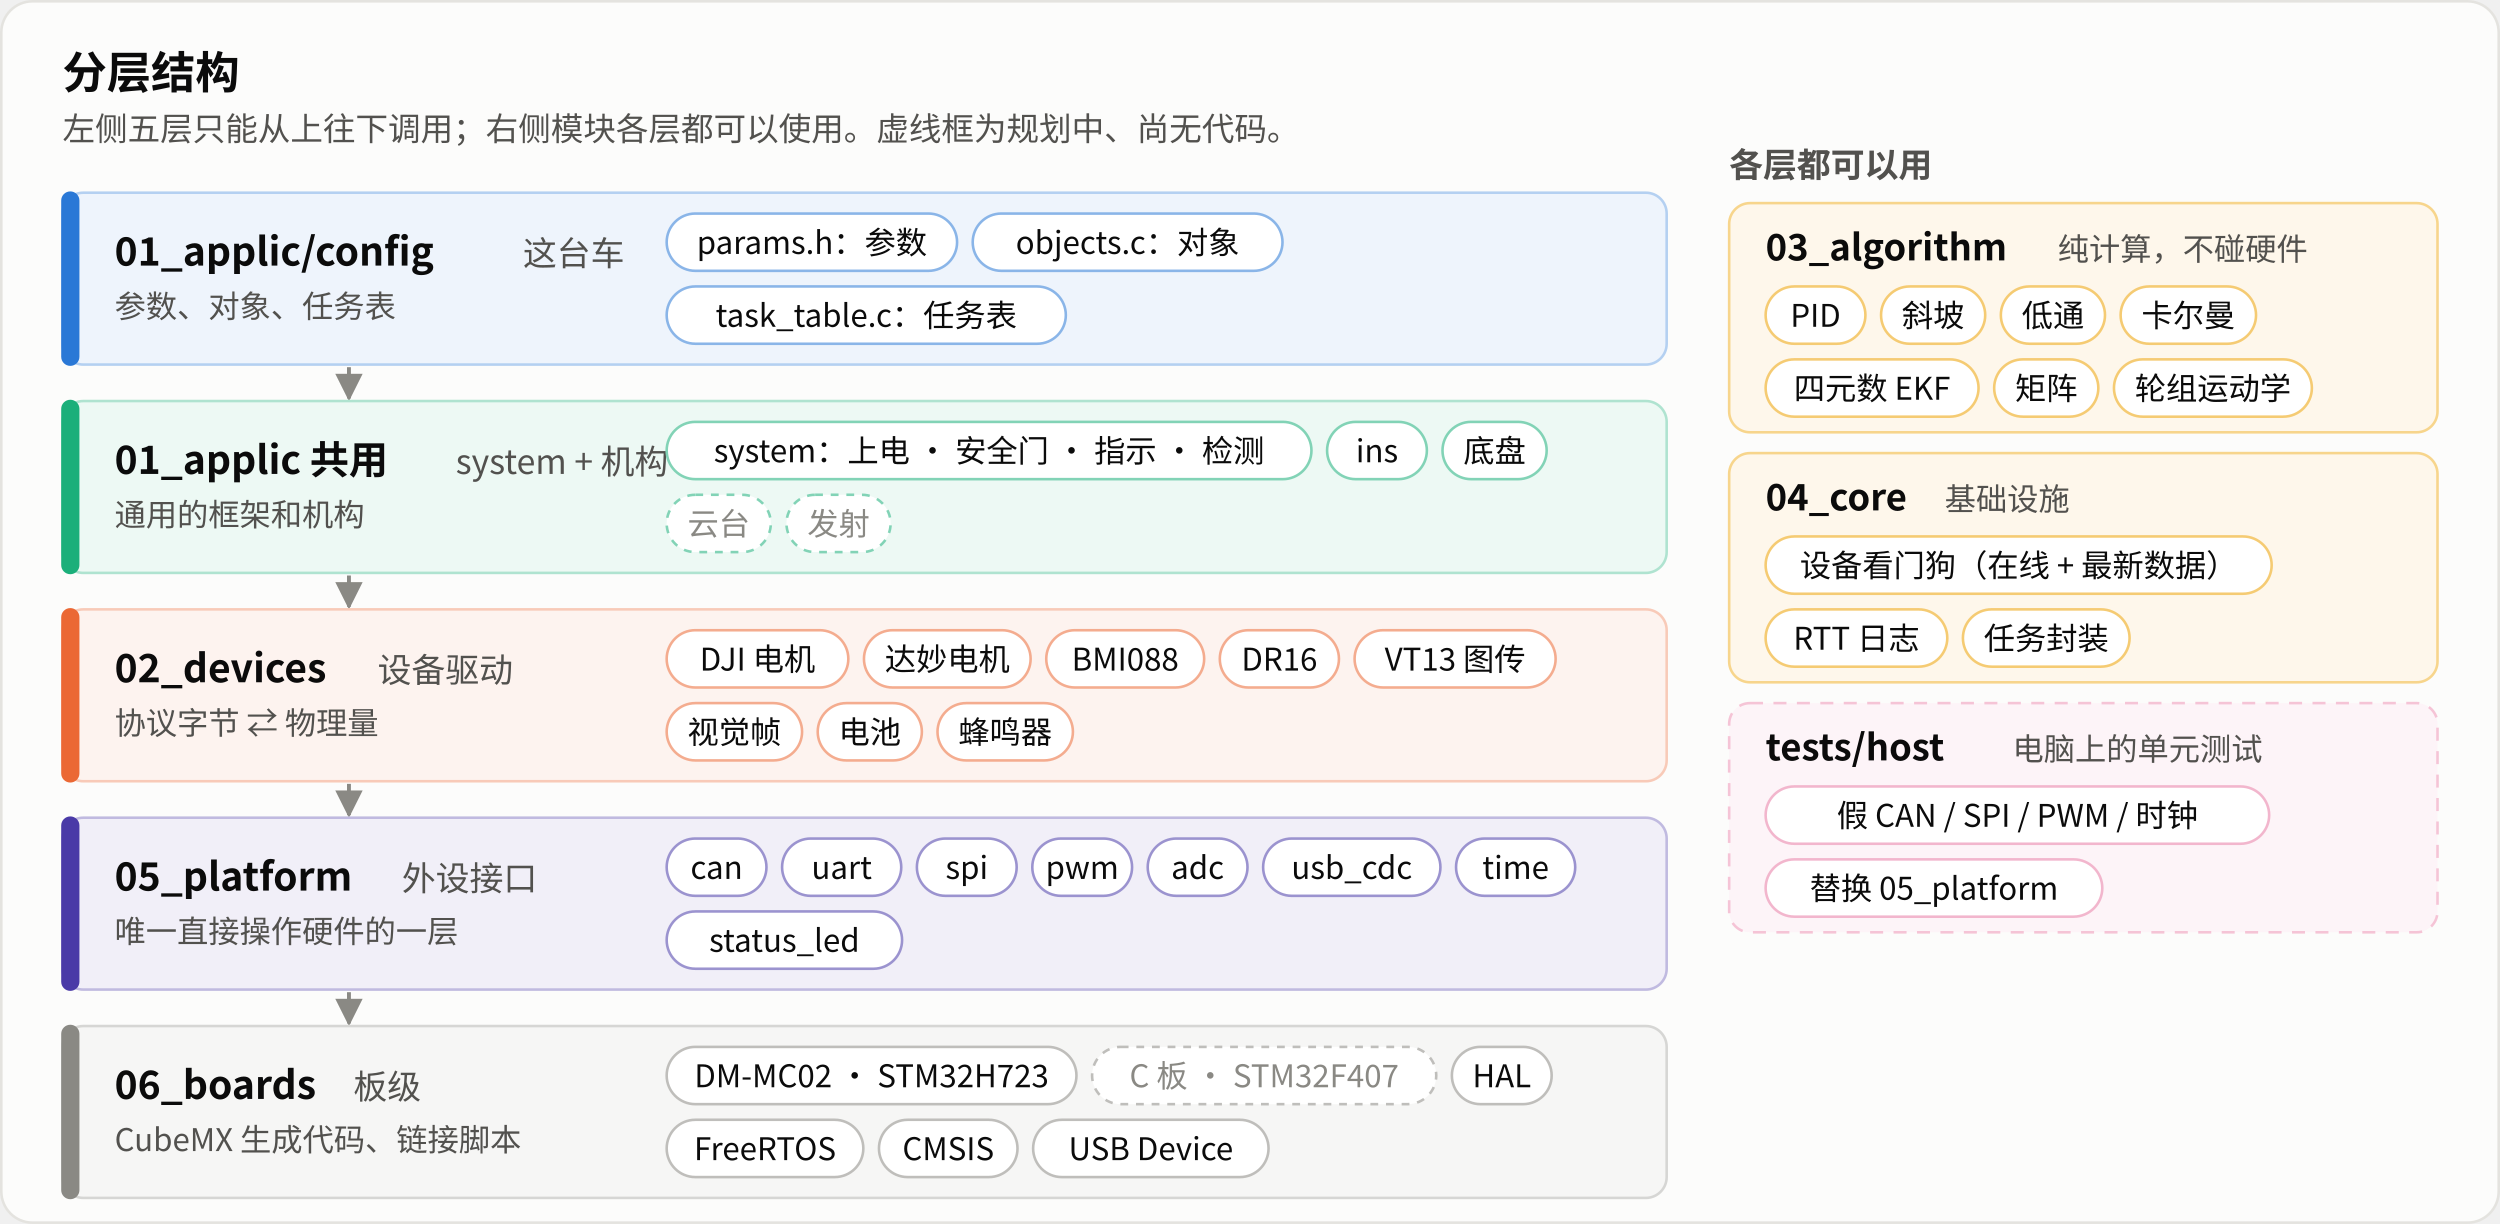
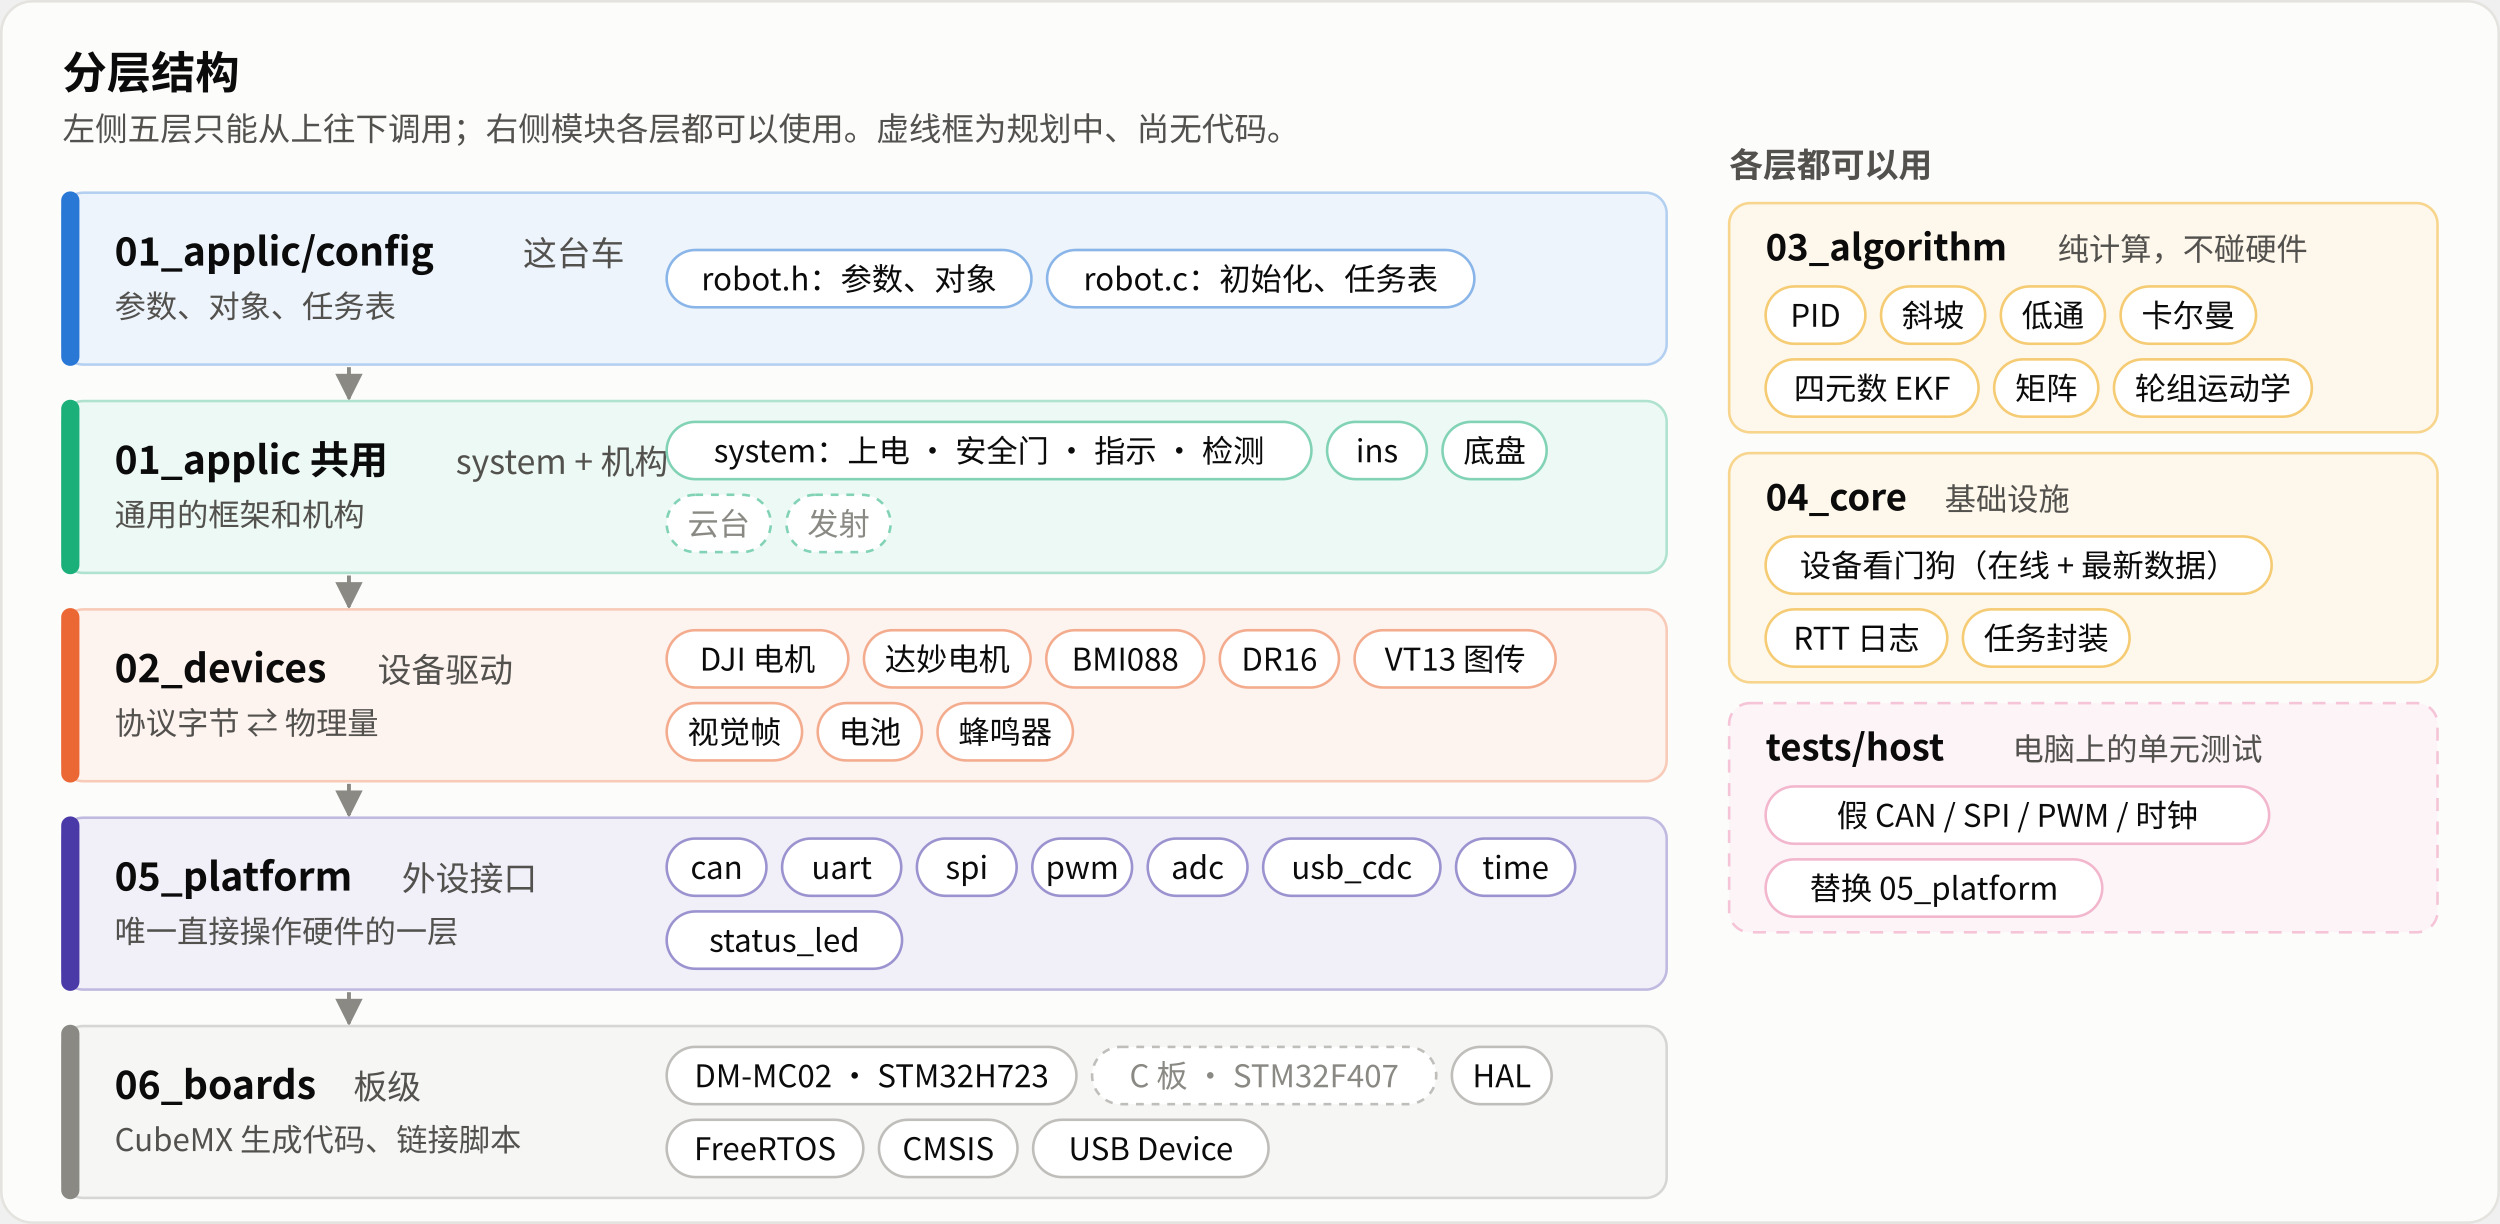
<svg xmlns="http://www.w3.org/2000/svg" width="960" height="470" viewBox="0 0 960 470" font-family="'PingFang SC','Microsoft YaHei','Noto Sans CJK SC','Source Han Sans SC',sans-serif">
  <defs>
    <marker id="ah" viewBox="0 0 10 10" refX="9" refY="5" markerWidth="7" markerHeight="7" orient="auto-start-reverse">
      <path d="M0,0 L10,5 L0,10 z" fill="#8a8984" />
    </marker>
  </defs>
  <rect x="0.5" y="0.5" width="959" height="469" rx="12" fill="#fcfcfb" stroke="#e4e3df" />
  <text x="24" y="34" font-size="17" fill="#0b0b0b" font-weight="600" text-anchor="start">分层结构</text>
  <text x="24" y="54" font-size="12.5" fill="#52514e" text-anchor="start">左侧五层只能从上往下调用；右侧模块各层都可以使用。虚线框为规划中、尚无代码。</text>
  <rect x="24" y="74" width="616" height="66" rx="8" fill="#eef4fc" stroke="#b4d0f1" stroke-width="1" />
  <rect x="24" y="74" width="6" height="66" rx="3" fill="#2a78d6" stroke="#2a78d6" stroke-width="1" />
  <text x="44" y="102" font-size="15" fill="#0b0b0b" font-weight="600" text-anchor="start">01_applic/config</text>
  <text x="200.8" y="102" font-size="13" fill="#52514e" text-anchor="start">这台车</text>
  <text x="44" y="122" font-size="12" fill="#52514e" text-anchor="start">参数、对象、任务表</text>
-   <rect x="256" y="82" width="111.52" height="22" rx="11" fill="#ffffff" stroke="#8ab5e8" stroke-width="1" />
-   <text x="311.76" y="97.5" font-size="12" fill="#0b0b0b" text-anchor="middle">params.h：参数</text>
-   <rect x="373.52" y="82" width="118.96" height="22" rx="11" fill="#ffffff" stroke="#8ab5e8" stroke-width="1" />
-   <text x="433.0" y="97.5" font-size="12" fill="#0b0b0b" text-anchor="middle">objects.c：对象</text>
-   <rect x="256" y="110" width="153.28" height="22" rx="11" fill="#ffffff" stroke="#8ab5e8" stroke-width="1" />
-   <text x="332.64" y="125.5" font-size="12" fill="#0b0b0b" text-anchor="middle">task_table.c：任务表</text>
+   <rect x="256" y="96" width="140.08" height="22" rx="11" fill="#ffffff" stroke="#8ab5e8" stroke-width="1" />
+   <text x="326.04" y="111.5" font-size="12" fill="#0b0b0b" text-anchor="middle">robot.h：参数、对象</text>
+   <rect x="402.08" y="96" width="164.08" height="22" rx="11" fill="#ffffff" stroke="#8ab5e8" stroke-width="1" />
+   <text x="484.12" y="111.5" font-size="12" fill="#0b0b0b" text-anchor="middle">robot.c：初始化、任务表</text>
  <line x1="134" y1="141" x2="134" y2="153" stroke="#8a8984" stroke-width="1.5" marker-end="url(#ah)" />
  <rect x="24" y="154" width="616" height="66" rx="8" fill="#edf9f4" stroke="#afe3d0" stroke-width="1" />
  <rect x="24" y="154" width="6" height="66" rx="3" fill="#1baf7a" stroke="#1baf7a" stroke-width="1" />
  <text x="44" y="182" font-size="15" fill="#0b0b0b" font-weight="600" text-anchor="start">01_applic 共用</text>
  <text x="175.0" y="182" font-size="13" fill="#52514e" text-anchor="start">system + 机构</text>
  <text x="44" y="202" font-size="12" fill="#52514e" text-anchor="start">通用的框架和机构</text>
  <rect x="256" y="162" width="247.6" height="22" rx="11" fill="#ffffff" stroke="#82d3b6" stroke-width="1" />
  <text x="379.8" y="177.5" font-size="12" fill="#0b0b0b" text-anchor="middle">system：上电 · 安全门 · 指示 · 检测</text>
  <rect x="509.6" y="162" width="38.32" height="22" rx="11" fill="#ffffff" stroke="#82d3b6" stroke-width="1" />
  <text x="528.76" y="177.5" font-size="12" fill="#0b0b0b" text-anchor="middle">ins</text>
  <rect x="553.92" y="162" width="40" height="22" rx="11" fill="#ffffff" stroke="#82d3b6" stroke-width="1" />
  <text x="573.92" y="177.5" font-size="12" fill="#0b0b0b" text-anchor="middle">底盘</text>
  <rect x="256" y="190" width="40" height="22" rx="11" fill="#ffffff" stroke="#82d3b6" stroke-width="1" stroke-dasharray="3 3" />
  <text x="276.0" y="205.5" font-size="12" fill="#8a8984" text-anchor="middle">云台</text>
  <rect x="302" y="190" width="40" height="22" rx="11" fill="#ffffff" stroke="#82d3b6" stroke-width="1" stroke-dasharray="3 3" />
  <text x="322.0" y="205.5" font-size="12" fill="#8a8984" text-anchor="middle">发射</text>
  <line x1="134" y1="221" x2="134" y2="233" stroke="#8a8984" stroke-width="1.5" marker-end="url(#ah)" />
  <rect x="24" y="234" width="616" height="66" rx="8" fill="#fdf3ef" stroke="#f8cab8" stroke-width="1" />
  <rect x="24" y="234" width="6" height="66" rx="3" fill="#eb6834" stroke="#eb6834" stroke-width="1" />
  <text x="44" y="262" font-size="15" fill="#0b0b0b" font-weight="600" text-anchor="start">02_devices</text>
  <text x="145.0" y="262" font-size="13" fill="#52514e" text-anchor="start">设备驱动</text>
  <text x="44" y="282" font-size="12" fill="#52514e" text-anchor="start">协议字节 ⇄ 物理量</text>
  <rect x="256" y="242" width="69.76" height="22" rx="11" fill="#ffffff" stroke="#f4ac8f" stroke-width="1" />
  <text x="290.88" y="257.5" font-size="12" fill="#0b0b0b" text-anchor="middle">DJI 电机</text>
  <rect x="331.76" y="242" width="64" height="22" rx="11" fill="#ffffff" stroke="#f4ac8f" stroke-width="1" />
  <text x="363.76" y="257.5" font-size="12" fill="#0b0b0b" text-anchor="middle">达妙电机</text>
  <rect x="401.76" y="242" width="60.64" height="22" rx="11" fill="#ffffff" stroke="#f4ac8f" stroke-width="1" />
  <text x="432.08" y="257.5" font-size="12" fill="#0b0b0b" text-anchor="middle">BMI088</text>
  <rect x="468.4" y="242" width="45.76" height="22" rx="11" fill="#ffffff" stroke="#f4ac8f" stroke-width="1" />
  <text x="491.28" y="257.5" font-size="12" fill="#0b0b0b" text-anchor="middle">DR16</text>
  <rect x="520.16" y="242" width="77.2" height="22" rx="11" fill="#ffffff" stroke="#f4ac8f" stroke-width="1" />
  <text x="558.76" y="257.5" font-size="12" fill="#0b0b0b" text-anchor="middle">VT13 图传</text>
  <rect x="256" y="270" width="52" height="22" rx="11" fill="#ffffff" stroke="#f4ac8f" stroke-width="1" />
  <text x="282.0" y="285.5" font-size="12" fill="#0b0b0b" text-anchor="middle">视觉帧</text>
  <rect x="314" y="270" width="40" height="22" rx="11" fill="#ffffff" stroke="#f4ac8f" stroke-width="1" />
  <text x="334.0" y="285.5" font-size="12" fill="#0b0b0b" text-anchor="middle">电池</text>
  <rect x="360" y="270" width="52" height="22" rx="11" fill="#ffffff" stroke="#f4ac8f" stroke-width="1" />
  <text x="386.0" y="285.5" font-size="12" fill="#0b0b0b" text-anchor="middle">蜂鸣器</text>
  <line x1="134" y1="301" x2="134" y2="313" stroke="#8a8984" stroke-width="1.5" marker-end="url(#ah)" />
  <rect x="24" y="314" width="616" height="66" rx="8" fill="#f1eff8" stroke="#c0bae0" stroke-width="1" />
  <rect x="24" y="314" width="6" height="66" rx="3" fill="#4a3aa7" stroke="#4a3aa7" stroke-width="1" />
  <text x="44" y="342" font-size="15" fill="#0b0b0b" font-weight="600" text-anchor="start">05_platform</text>
  <text x="154.3" y="342" font-size="13" fill="#52514e" text-anchor="start">外设接口</text>
  <text x="44" y="362" font-size="12" fill="#52514e" text-anchor="start">唯一直接操作硬件的一层</text>
  <rect x="256" y="322" width="38.32" height="22" rx="11" fill="#ffffff" stroke="#9b93cf" stroke-width="1" />
  <text x="275.16" y="337.5" font-size="12" fill="#0b0b0b" text-anchor="middle">can</text>
  <rect x="300.32" y="322" width="45.76" height="22" rx="11" fill="#ffffff" stroke="#9b93cf" stroke-width="1" />
  <text x="323.2" y="337.5" font-size="12" fill="#0b0b0b" text-anchor="middle">uart</text>
  <rect x="352.08" y="322" width="38.32" height="22" rx="11" fill="#ffffff" stroke="#9b93cf" stroke-width="1" />
  <text x="371.24" y="337.5" font-size="12" fill="#0b0b0b" text-anchor="middle">spi</text>
  <rect x="396.4" y="322" width="38.32" height="22" rx="11" fill="#ffffff" stroke="#9b93cf" stroke-width="1" />
  <text x="415.56" y="337.5" font-size="12" fill="#0b0b0b" text-anchor="middle">pwm</text>
  <rect x="440.72" y="322" width="38.32" height="22" rx="11" fill="#ffffff" stroke="#9b93cf" stroke-width="1" />
  <text x="459.88" y="337.5" font-size="12" fill="#0b0b0b" text-anchor="middle">adc</text>
  <rect x="485.04" y="322" width="68.08" height="22" rx="11" fill="#ffffff" stroke="#9b93cf" stroke-width="1" />
  <text x="519.08" y="337.5" font-size="12" fill="#0b0b0b" text-anchor="middle">usb_cdc</text>
  <rect x="559.12" y="322" width="45.76" height="22" rx="11" fill="#ffffff" stroke="#9b93cf" stroke-width="1" />
-   <text x="582.0" y="337.5" font-size="12" fill="#0b0b0b" text-anchor="middle">time</text>
+   <text x="582" y="337.5" font-size="12" fill="#0b0b0b" text-anchor="middle">time</text>
  <rect x="256" y="350" width="90.4" height="22" rx="11" fill="#ffffff" stroke="#9b93cf" stroke-width="1" />
  <text x="301.2" y="365.5" font-size="12" fill="#0b0b0b" text-anchor="middle">status_led</text>
  <line x1="134" y1="381" x2="134" y2="393" stroke="#8a8984" stroke-width="1.5" marker-end="url(#ah)" />
  <rect x="24" y="394" width="616" height="66" rx="8" fill="#f6f6f5" stroke="#d6d6d4" stroke-width="1" />
  <rect x="24" y="394" width="6" height="66" rx="3" fill="#8a8984" stroke="#8a8984" stroke-width="1" />
  <text x="44" y="422" font-size="15" fill="#0b0b0b" font-weight="600" text-anchor="start">06_boards</text>
  <text x="135.7" y="422" font-size="13" fill="#52514e" text-anchor="start">板级</text>
  <text x="44" y="442" font-size="12" fill="#52514e" text-anchor="start">CubeMX 生成代码、链接脚本</text>
  <rect x="256" y="402" width="157.36" height="22" rx="11" fill="#ffffff" stroke="#bfbebb" stroke-width="1" />
  <text x="334.68" y="417.5" font-size="12" fill="#0b0b0b" text-anchor="middle">DM-MC02 · STM32H723</text>
  <rect x="419.36" y="402" width="132.16" height="22" rx="11" fill="#ffffff" stroke="#bfbebb" stroke-width="1" stroke-dasharray="3 3" />
  <text x="485.44" y="417.5" font-size="12" fill="#8a8984" text-anchor="middle">C 板 · STM32F407</text>
  <rect x="557.52" y="402" width="38.32" height="22" rx="11" fill="#ffffff" stroke="#bfbebb" stroke-width="1" />
  <text x="576.68" y="417.5" font-size="12" fill="#0b0b0b" text-anchor="middle">HAL</text>
  <rect x="256" y="430" width="75.52" height="22" rx="11" fill="#ffffff" stroke="#bfbebb" stroke-width="1" />
  <text x="293.76" y="445.5" font-size="12" fill="#0b0b0b" text-anchor="middle">FreeRTOS</text>
  <rect x="337.52" y="430" width="53.2" height="22" rx="11" fill="#ffffff" stroke="#bfbebb" stroke-width="1" />
  <text x="364.12" y="445.5" font-size="12" fill="#0b0b0b" text-anchor="middle">CMSIS</text>
  <rect x="396.72" y="430" width="90.4" height="22" rx="11" fill="#ffffff" stroke="#bfbebb" stroke-width="1" />
  <text x="441.92" y="445.5" font-size="12" fill="#0b0b0b" text-anchor="middle">USB Device</text>
  <text x="664" y="68" font-size="13" fill="#52514e" font-weight="600" text-anchor="start">各层都可以用</text>
  <rect x="664" y="78" width="272" height="88" rx="8" fill="#fef7eb" stroke="#f7d58c" stroke-width="1" />
  <text x="678" y="100" font-size="14" fill="#0b0b0b" font-weight="600" text-anchor="start">03_algorithm</text>
  <text x="790.16" y="100" font-size="12" fill="#52514e" text-anchor="start">纯计算，不碰硬件</text>
  <rect x="678" y="110" width="38.32" height="22" rx="11" fill="#ffffff" stroke="#f5cb73" stroke-width="1" />
  <text x="697.16" y="125.5" font-size="12" fill="#0b0b0b" text-anchor="middle">PID</text>
  <rect x="722.32" y="110" width="40" height="22" rx="11" fill="#ffffff" stroke="#f5cb73" stroke-width="1" />
  <text x="742.32" y="125.5" font-size="12" fill="#0b0b0b" text-anchor="middle">斜坡</text>
  <rect x="768.32" y="110" width="40" height="22" rx="11" fill="#ffffff" stroke="#f5cb73" stroke-width="1" />
  <text x="788.32" y="125.5" font-size="12" fill="#0b0b0b" text-anchor="middle">低通</text>
  <rect x="814.32" y="110" width="52" height="22" rx="11" fill="#ffffff" stroke="#f5cb73" stroke-width="1" />
  <text x="840.32" y="125.5" font-size="12" fill="#0b0b0b" text-anchor="middle">卡尔曼</text>
  <rect x="678" y="138" width="81.76" height="22" rx="11" fill="#ffffff" stroke="#f5cb73" stroke-width="1" />
  <text x="718.88" y="153.5" font-size="12" fill="#0b0b0b" text-anchor="middle">四元数 EKF</text>
  <rect x="765.76" y="138" width="40" height="22" rx="11" fill="#ffffff" stroke="#f5cb73" stroke-width="1" />
  <text x="785.76" y="153.5" font-size="12" fill="#0b0b0b" text-anchor="middle">矩阵</text>
  <rect x="811.76" y="138" width="76" height="22" rx="11" fill="#ffffff" stroke="#f5cb73" stroke-width="1" />
  <text x="849.76" y="153.5" font-size="12" fill="#0b0b0b" text-anchor="middle">轮组运动学</text>
  <rect x="664" y="174" width="272" height="88" rx="8" fill="#fef7eb" stroke="#f7d58c" stroke-width="1" />
  <text x="678" y="196" font-size="14" fill="#0b0b0b" font-weight="600" text-anchor="start">04_core</text>
  <text x="746.76" y="196" font-size="12" fill="#52514e" text-anchor="start">基础设施</text>
  <rect x="678" y="206" width="194.32" height="22" rx="11" fill="#ffffff" stroke="#f5cb73" stroke-width="1" />
  <text x="775.16" y="221.5" font-size="12" fill="#0b0b0b" text-anchor="middle">设备看门狗（在线 + 最新数据）</text>
  <rect x="678" y="234" width="69.76" height="22" rx="11" fill="#ffffff" stroke="#f5cb73" stroke-width="1" />
  <text x="712.88" y="249.5" font-size="12" fill="#0b0b0b" text-anchor="middle">RTT 日志</text>
  <rect x="753.76" y="234" width="64" height="22" rx="11" fill="#ffffff" stroke="#f5cb73" stroke-width="1" />
  <text x="785.76" y="249.5" font-size="12" fill="#0b0b0b" text-anchor="middle">任务封装</text>
  <rect x="664" y="270" width="272" height="88" rx="8" fill="#fdf4f8" stroke="#f5c4d6" stroke-width="1" stroke-dasharray="5 4" />
  <text x="678" y="292" font-size="14" fill="#0b0b0b" font-weight="600" text-anchor="start">tests/host</text>
  <text x="772.8" y="292" font-size="12" fill="#52514e" text-anchor="start">电脑上的单元测试</text>
  <rect x="678" y="302" width="193.36" height="22" rx="11" fill="#ffffff" stroke="#f2b6cd" stroke-width="1" />
  <text x="774.68" y="317.5" font-size="12" fill="#0b0b0b" text-anchor="middle">假 CAN / SPI / PWM / 时钟</text>
  <rect x="678" y="330" width="129.28" height="22" rx="11" fill="#ffffff" stroke="#f2b6cd" stroke-width="1" />
  <text x="742.64" y="345.5" font-size="12" fill="#0b0b0b" text-anchor="middle">替换 05_platform</text>
</svg>
